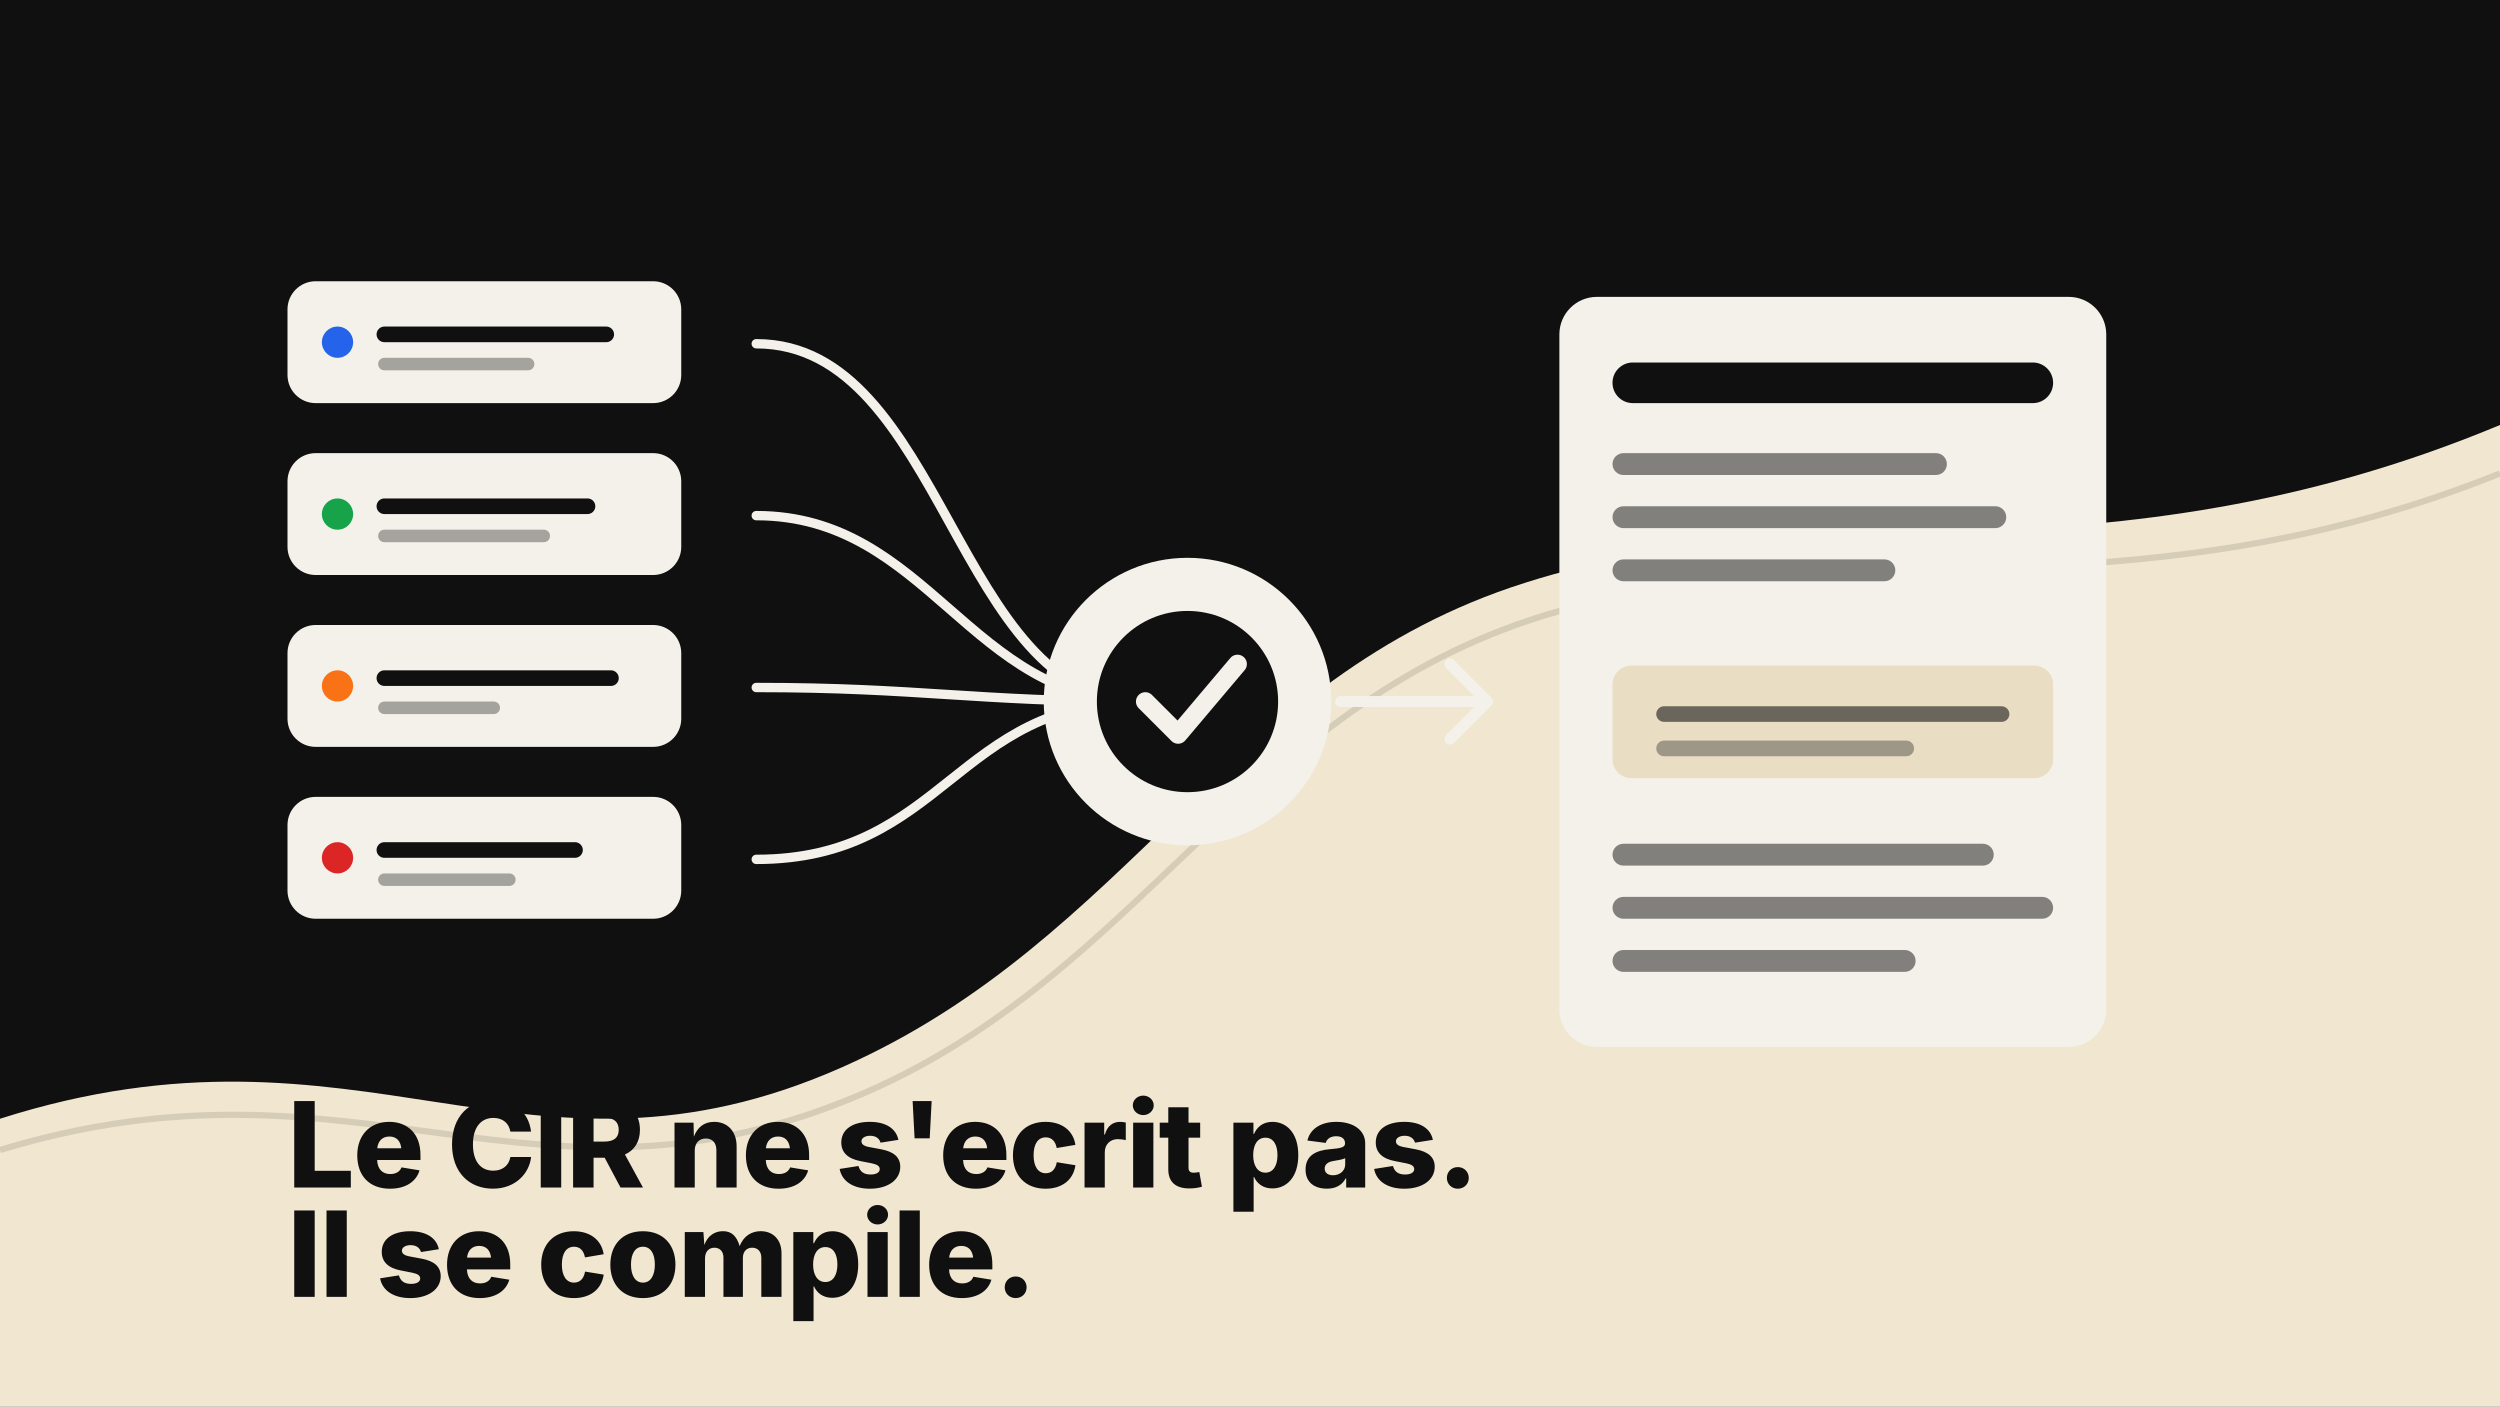
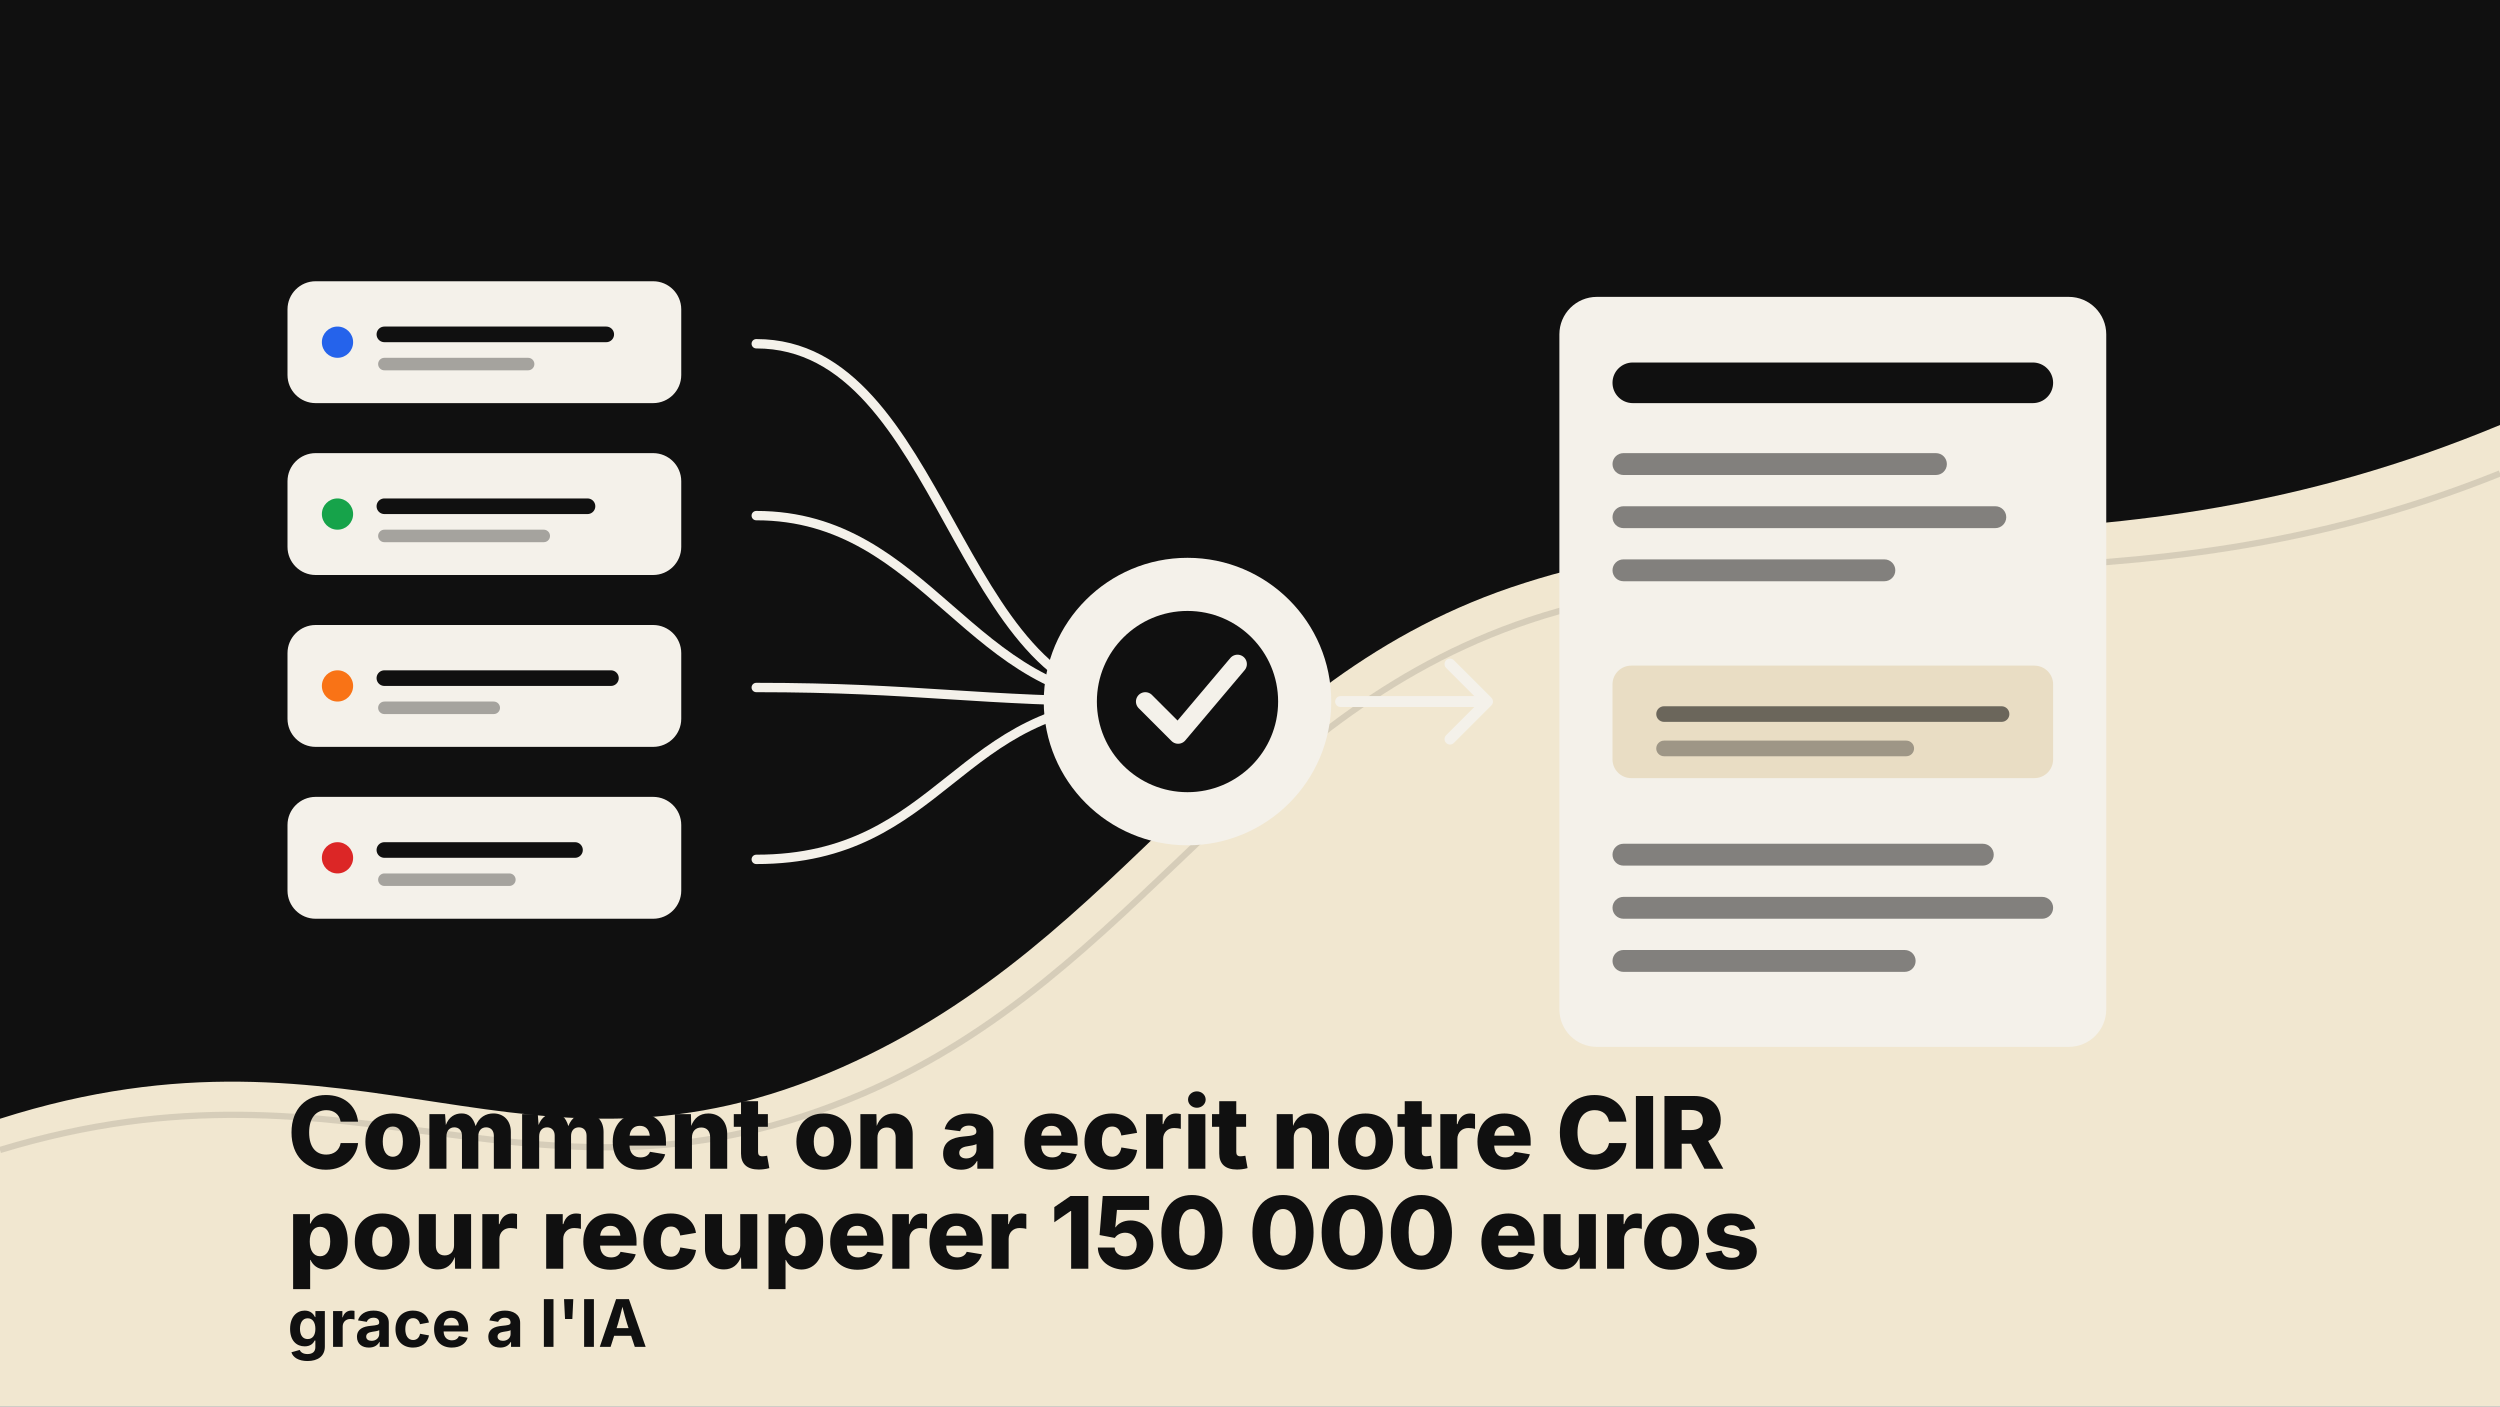
<svg xmlns="http://www.w3.org/2000/svg" width="1600" height="900" viewBox="0 0 1600 900" fill="none">
  <rect width="1600" height="900" fill="#101010" />
  <path d="M0 716C232 642 336 773 539 683C724 601 786 433 976 373C1160 314 1343 379 1600 272V900H0V716Z" fill="#F1E7D0" />
  <path d="M0 736C230 666 342 790 552 700C731 623 797 453 988 394C1172 338 1359 400 1600 303" stroke="#101010" stroke-width="4" stroke-opacity="0.12" />
  <g transform="translate(184 180)">
    <rect x="0" y="0" width="252" height="78" rx="18" fill="#F4F1EA" />
    <rect x="0" y="110" width="252" height="78" rx="18" fill="#F4F1EA" />
    <rect x="0" y="220" width="252" height="78" rx="18" fill="#F4F1EA" />
    <rect x="0" y="330" width="252" height="78" rx="18" fill="#F4F1EA" />
    <circle cx="32" cy="39" r="10" fill="#2563EB" />
    <circle cx="32" cy="149" r="10" fill="#16A34A" />
    <circle cx="32" cy="259" r="10" fill="#F97316" />
    <circle cx="32" cy="369" r="10" fill="#DC2626" />
    <path d="M62 34H204" stroke="#101010" stroke-width="10" stroke-linecap="round" />
    <path d="M62 53H154" stroke="#101010" stroke-width="8" stroke-linecap="round" opacity="0.35" />
    <path d="M62 144H192" stroke="#101010" stroke-width="10" stroke-linecap="round" />
    <path d="M62 163H164" stroke="#101010" stroke-width="8" stroke-linecap="round" opacity="0.35" />
    <path d="M62 254H207" stroke="#101010" stroke-width="10" stroke-linecap="round" />
    <path d="M62 273H132" stroke="#101010" stroke-width="8" stroke-linecap="round" opacity="0.35" />
    <path d="M62 364H184" stroke="#101010" stroke-width="10" stroke-linecap="round" />
    <path d="M62 383H142" stroke="#101010" stroke-width="8" stroke-linecap="round" opacity="0.35" />
  </g>
  <g stroke="#F4F1EA" stroke-width="6" stroke-linecap="round">
    <path d="M484 220C604 220 612 449 730 449" />
    <path d="M484 330C594 330 621 449 730 449" />
    <path d="M484 440C588 440 625 449 730 449" />
    <path d="M484 550C604 550 612 449 730 449" />
  </g>
  <circle cx="760" cy="449" r="92" fill="#F4F1EA" />
  <circle cx="760" cy="449" r="58" fill="#101010" />
  <path d="M733 449L754 470L792 425" stroke="#F4F1EA" stroke-width="12" stroke-linecap="round" stroke-linejoin="round" />
  <g transform="translate(998 190)">
    <rect x="0" y="0" width="350" height="480" rx="24" fill="#F4F1EA" />
    <rect x="34" y="42" width="282" height="26" rx="13" fill="#101010" />
    <rect x="34" y="100" width="214" height="14" rx="7" fill="#101010" opacity="0.5" />
    <rect x="34" y="134" width="252" height="14" rx="7" fill="#101010" opacity="0.5" />
    <rect x="34" y="168" width="181" height="14" rx="7" fill="#101010" opacity="0.5" />
    <rect x="34" y="236" width="282" height="72" rx="12" fill="#E9DDC4" />
    <rect x="62" y="262" width="226" height="10" rx="5" fill="#101010" opacity="0.58" />
    <rect x="62" y="284" width="165" height="10" rx="5" fill="#101010" opacity="0.35" />
    <rect x="34" y="350" width="244" height="14" rx="7" fill="#101010" opacity="0.5" />
    <rect x="34" y="384" width="282" height="14" rx="7" fill="#101010" opacity="0.5" />
    <rect x="34" y="418" width="194" height="14" rx="7" fill="#101010" opacity="0.5" />
  </g>
  <path d="M858 449H948" stroke="#F4F1EA" stroke-width="7" stroke-linecap="round" />
  <path d="M928 425L952 449L928 473" stroke="#F4F1EA" stroke-width="7" stroke-linecap="round" stroke-linejoin="round" />
-   <text x="184" y="760" fill="#101010" font-family="Inter, Arial, sans-serif" font-size="76" font-weight="760" letter-spacing="-1">Le CIR ne s'ecrit pas.</text>
-   <text x="184" y="830" fill="#101010" font-family="Inter, Arial, sans-serif" font-size="76" font-weight="760" letter-spacing="-1">Il se compile.</text>
+   <text x="184" y="748" fill="#101010" font-family="Inter, Arial, sans-serif" font-size="64" font-weight="760">Comment on a ecrit notre CIR</text>
+   <text x="184" y="812" fill="#101010" font-family="Inter, Arial, sans-serif" font-size="64" font-weight="760">pour recuperer 150 000 euros</text>
+   <text x="184" y="862" fill="#101010" font-family="Inter, Arial, sans-serif" font-size="42" font-weight="720">grace a l'IA</text>
</svg>
